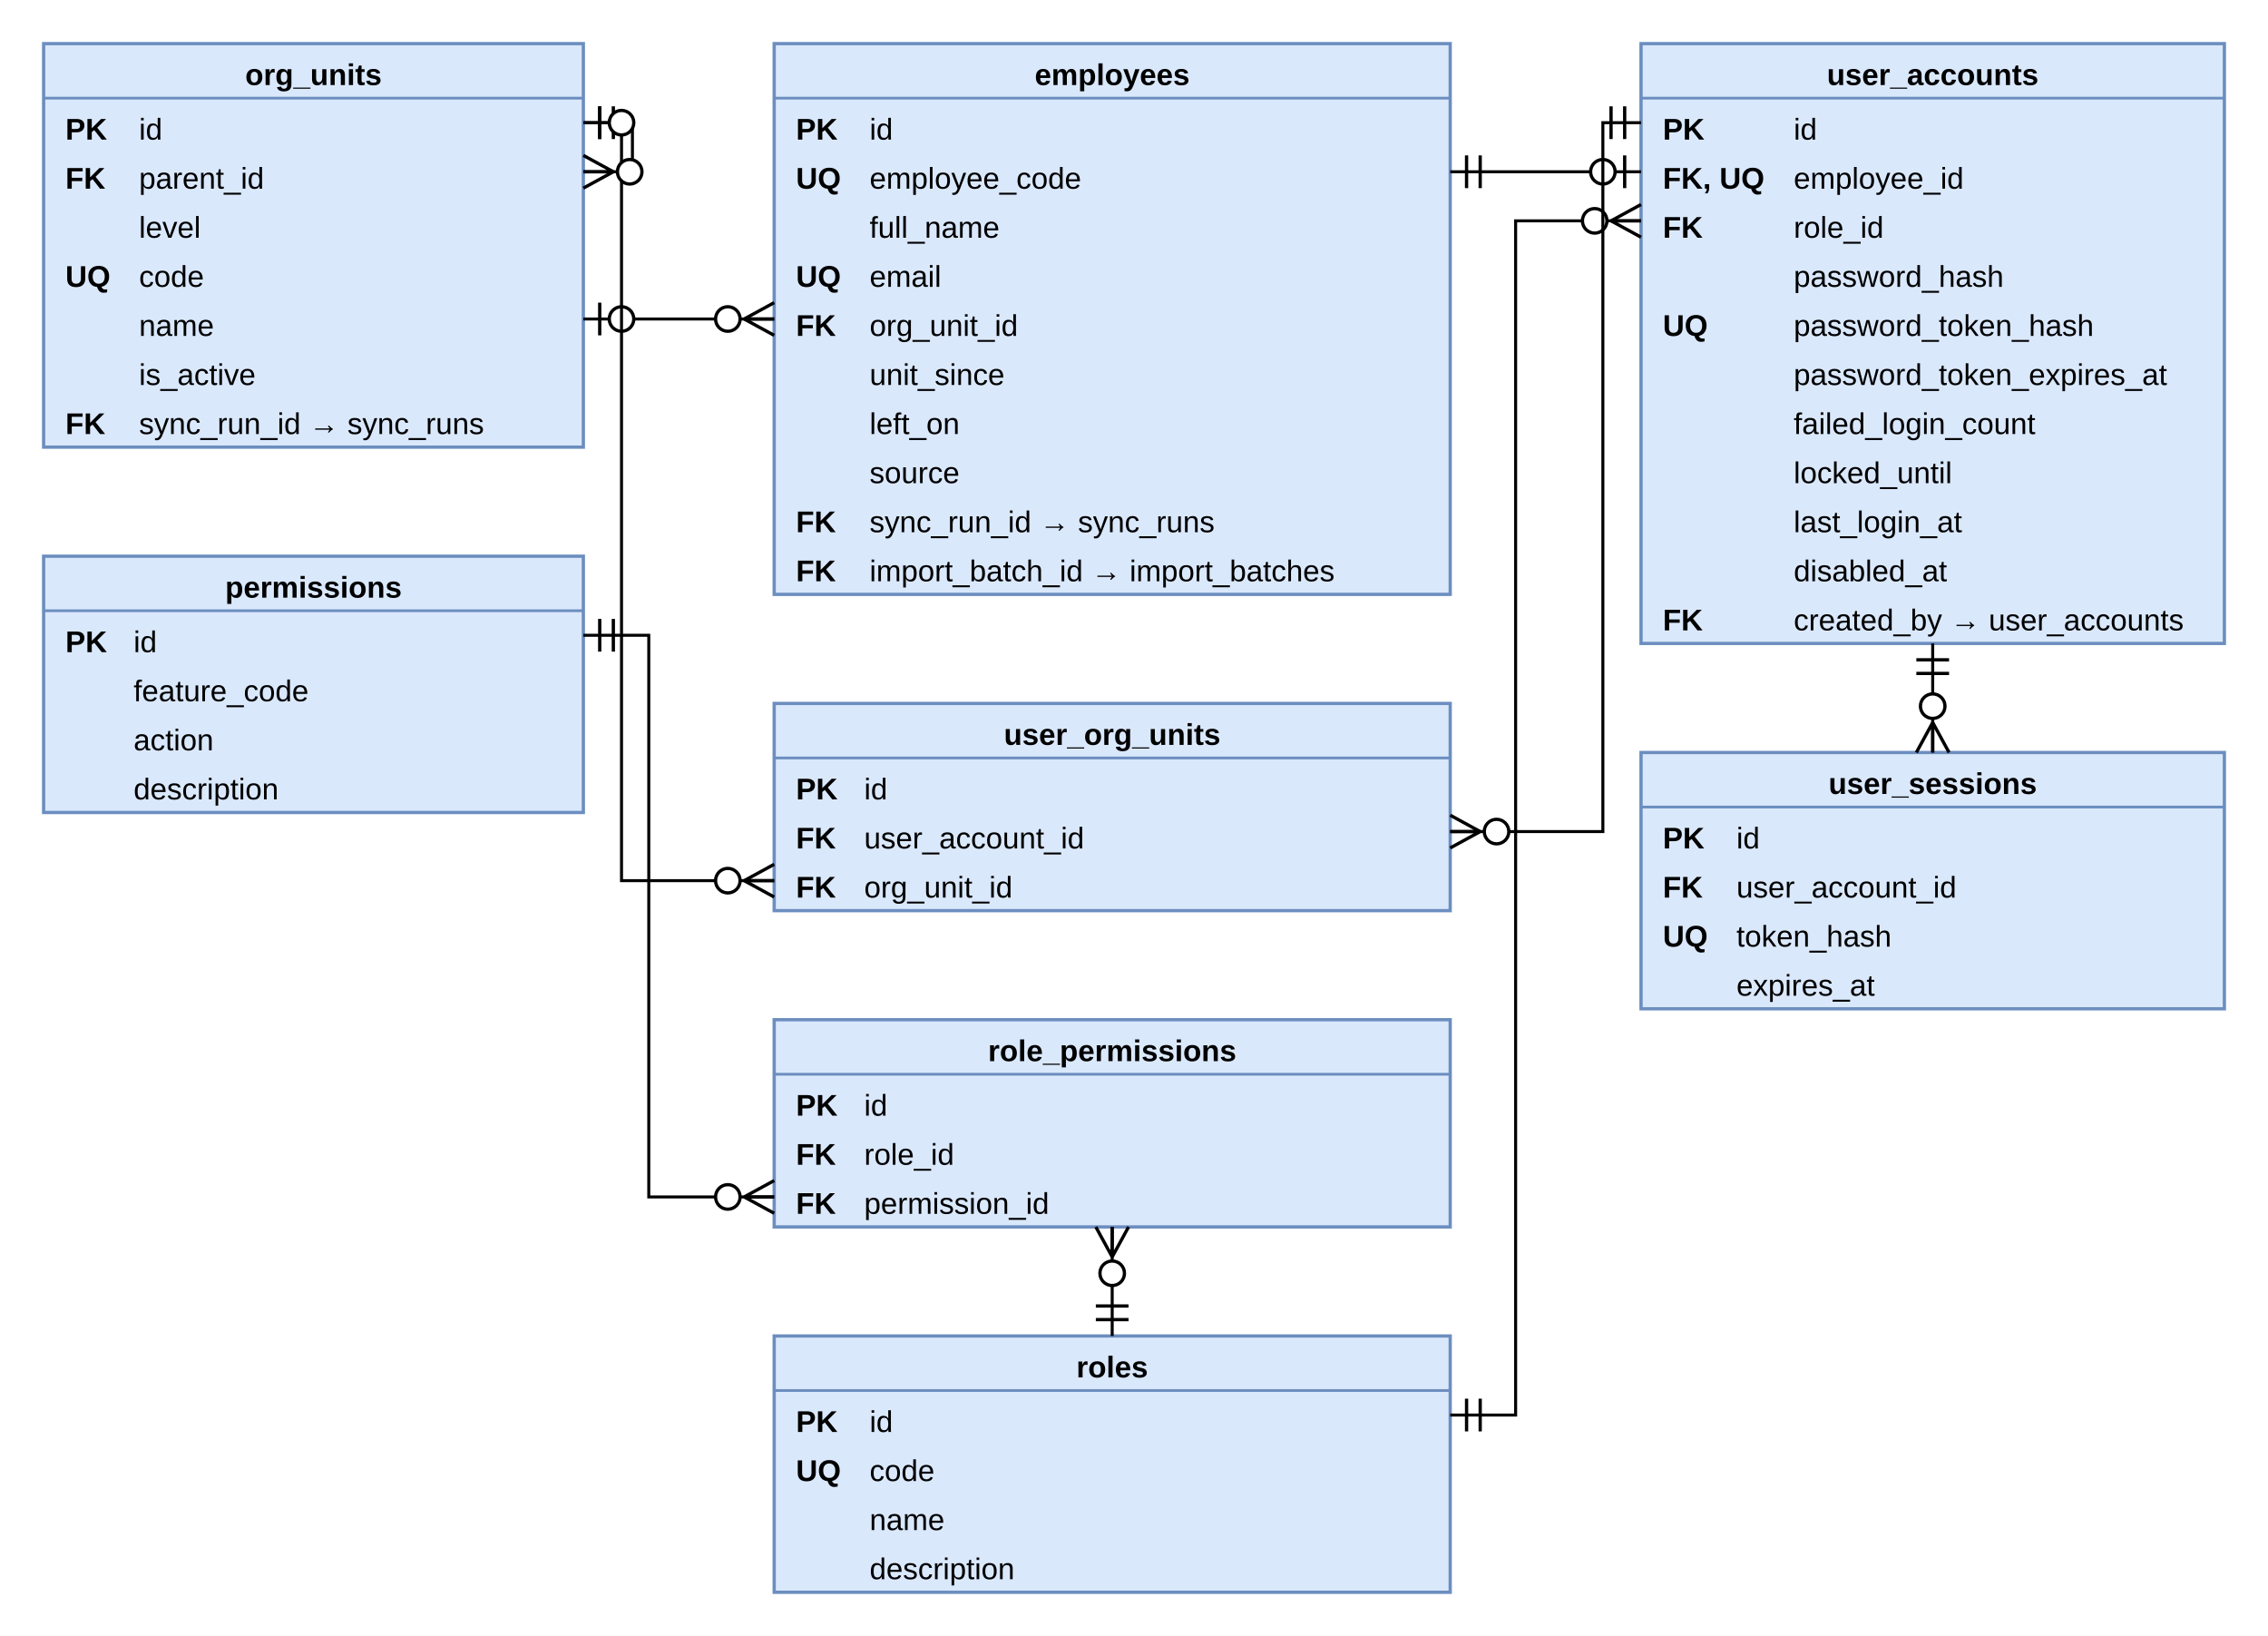
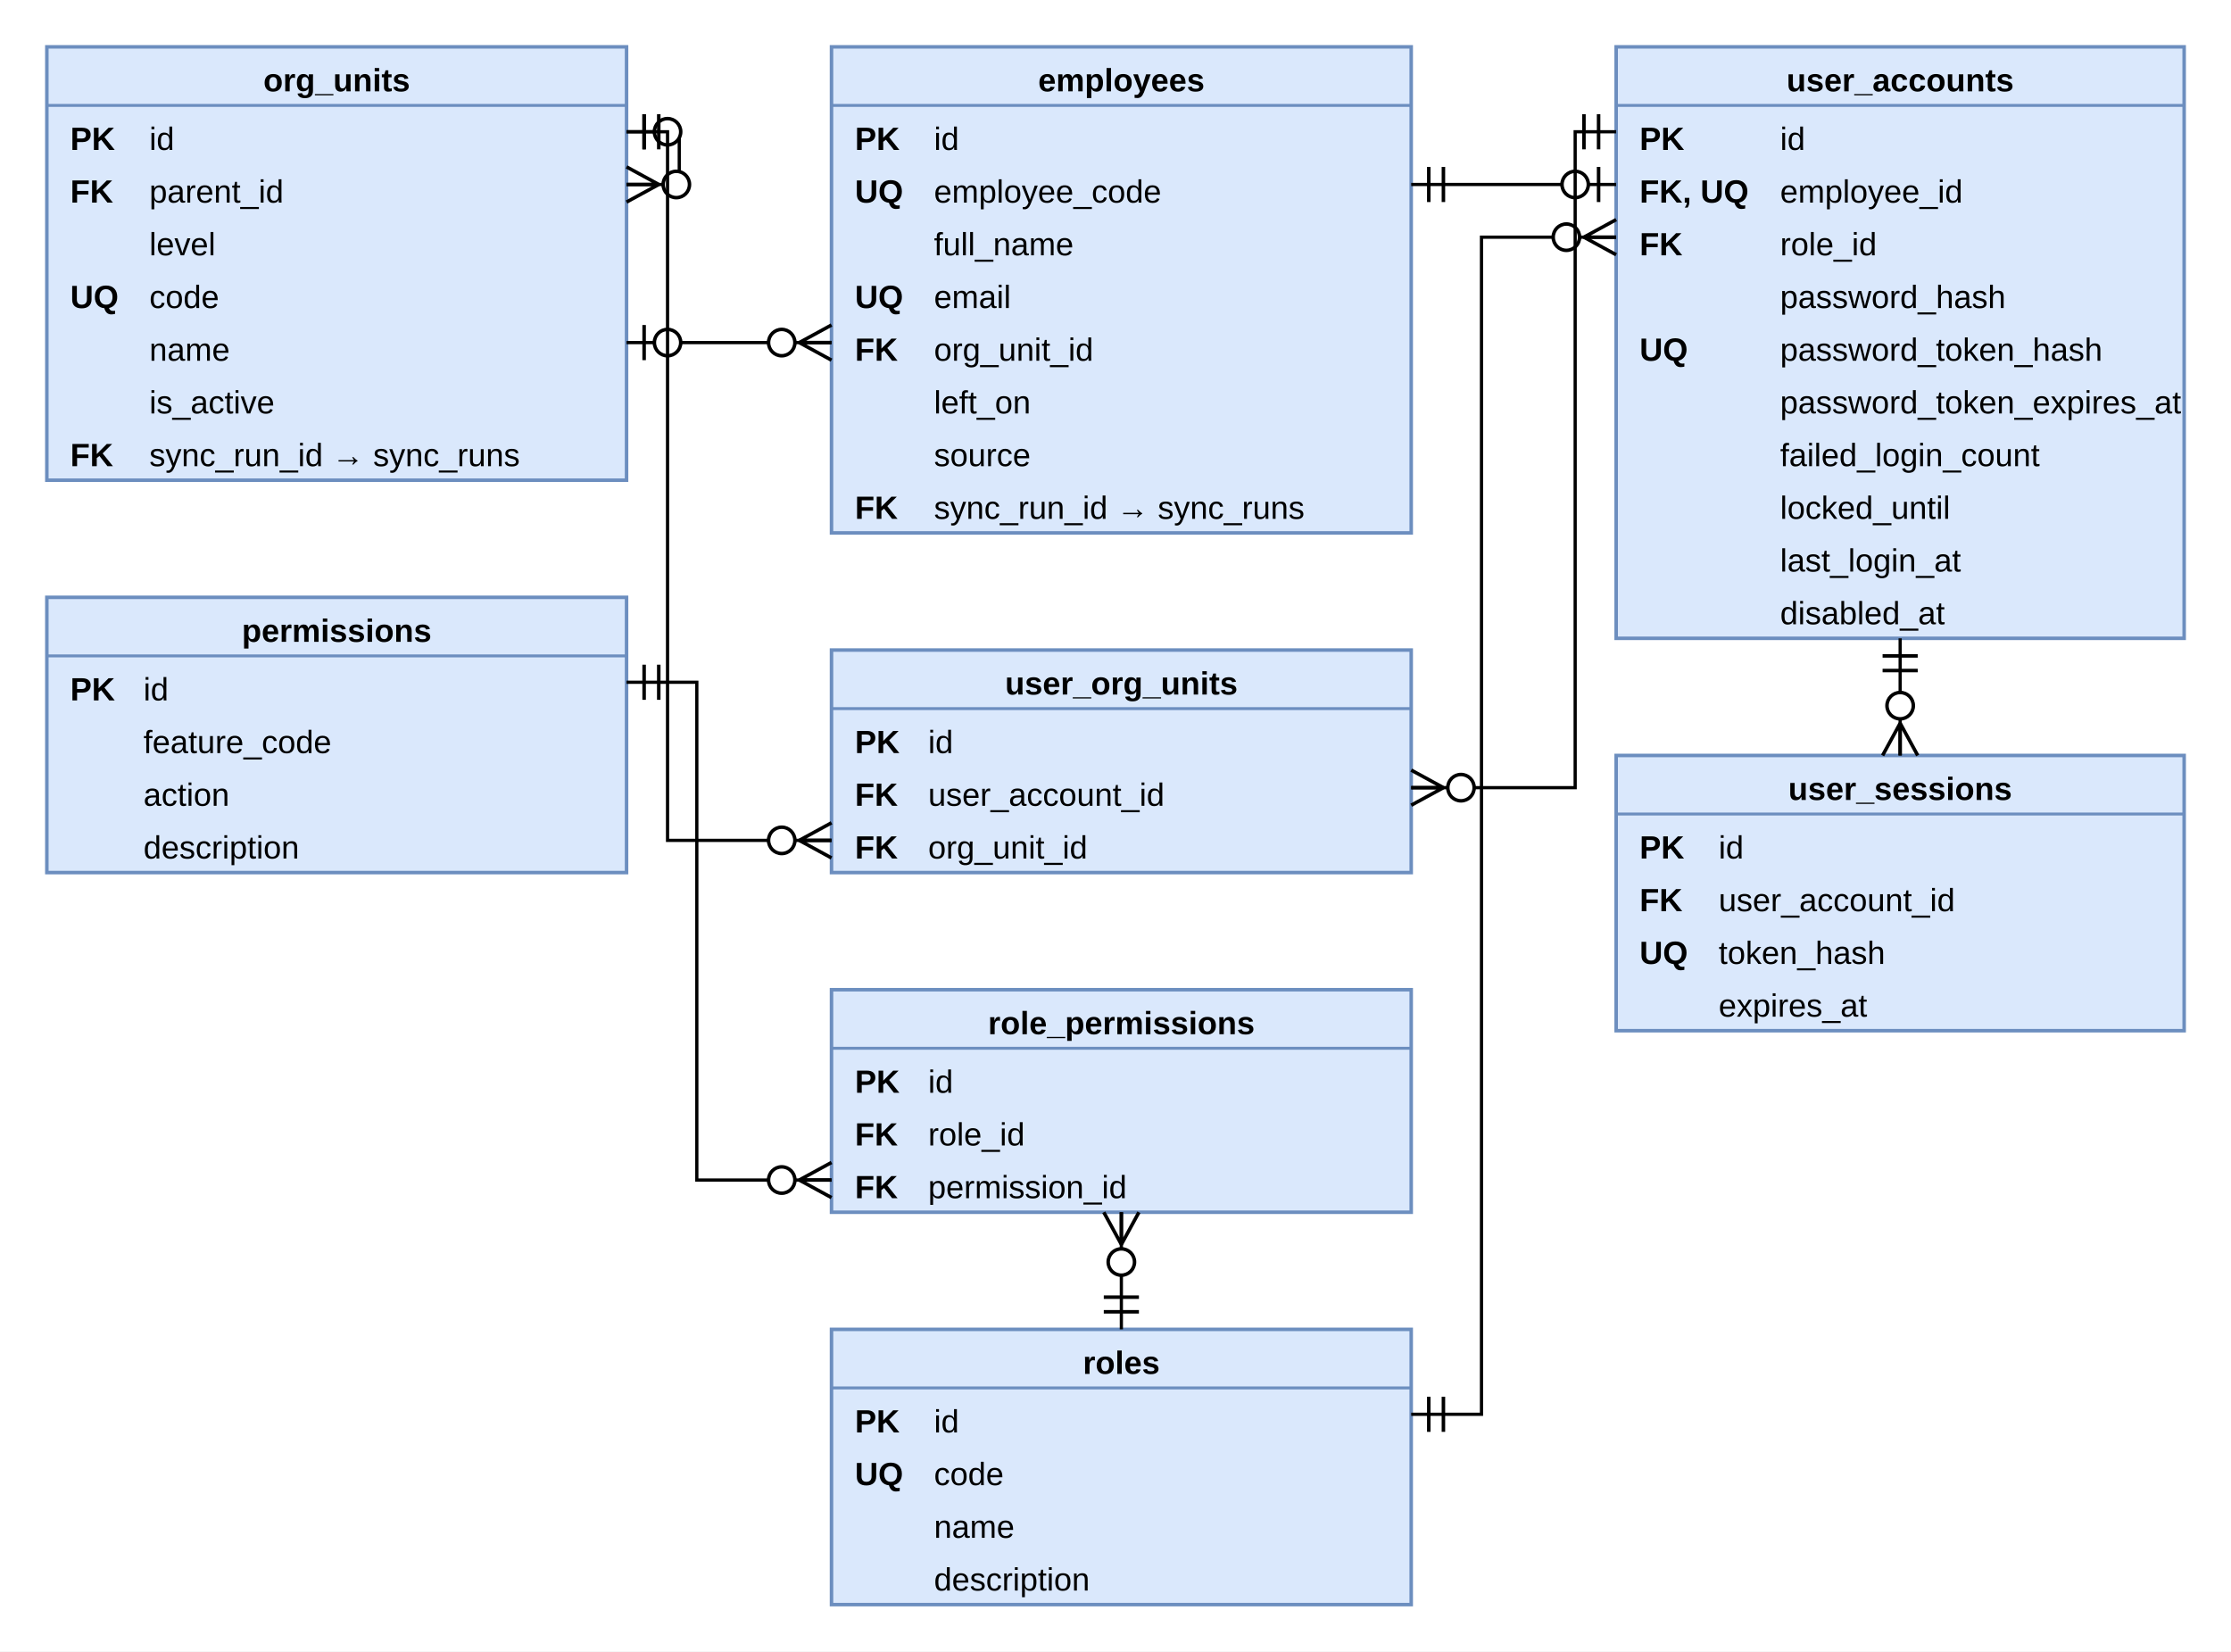
- <svg xmlns="http://www.w3.org/2000/svg" width="832" height="600" viewBox="0 0 832 600" font-family="Liberation Sans, Arial, Helvetica, sans-serif">
+ <svg xmlns="http://www.w3.org/2000/svg" width="762" height="564" viewBox="0 0 762 564" font-family="Liberation Sans, Arial, Helvetica, sans-serif">
  <rect width="100%" height="100%" fill="#ffffff" />
  <g transform="translate(-4.0,-4.0)">
    <rect x="20" y="20" width="198.0" height="148" fill="#DAE8FC" stroke="#6C8EBF" stroke-width="1.2" />
    <text x="119.0" y="35.2" font-size="11" fill="#000000" text-anchor="middle" font-weight="bold" xml:space="preserve">org_units</text>
    <line x1="20" y1="40" x2="218.0" y2="40" stroke="#6C8EBF" stroke-width="1" />
    <text x="28.0" y="55.2" font-size="11" fill="#000000" text-anchor="start" font-weight="bold" xml:space="preserve">PK</text>
    <text x="55.0" y="55.2" font-size="11" fill="#000000" text-anchor="start" xml:space="preserve">id</text>
    <text x="28.0" y="73.2" font-size="11" fill="#000000" text-anchor="start" font-weight="bold" xml:space="preserve">FK</text>
    <text x="55.0" y="73.2" font-size="11" fill="#000000" text-anchor="start" xml:space="preserve">parent_id</text>
    <text x="55.0" y="91.2" font-size="11" fill="#000000" text-anchor="start" xml:space="preserve">level</text>
    <text x="28.0" y="109.2" font-size="11" fill="#000000" text-anchor="start" font-weight="bold" xml:space="preserve">UQ</text>
    <text x="55.0" y="109.2" font-size="11" fill="#000000" text-anchor="start" xml:space="preserve">code</text>
    <text x="55.0" y="127.2" font-size="11" fill="#000000" text-anchor="start" xml:space="preserve">name</text>
    <text x="55.0" y="145.2" font-size="11" fill="#000000" text-anchor="start" xml:space="preserve">is_active</text>
    <text x="28.0" y="163.2" font-size="11" fill="#000000" text-anchor="start" font-weight="bold" xml:space="preserve">FK</text>
    <text x="55.0" y="163.2" font-size="11" fill="#000000" text-anchor="start" xml:space="preserve">sync_run_id → sync_runs</text>
    <rect x="20" y="208" width="198.0" height="94" fill="#DAE8FC" stroke="#6C8EBF" stroke-width="1.2" />
    <text x="119.0" y="223.2" font-size="11" fill="#000000" text-anchor="middle" font-weight="bold" xml:space="preserve">permissions</text>
    <line x1="20" y1="228" x2="218.0" y2="228" stroke="#6C8EBF" stroke-width="1" />
    <text x="28.0" y="243.2" font-size="11" fill="#000000" text-anchor="start" font-weight="bold" xml:space="preserve">PK</text>
    <text x="53.0" y="243.2" font-size="11" fill="#000000" text-anchor="start" xml:space="preserve">id</text>
    <text x="53.0" y="261.2" font-size="11" fill="#000000" text-anchor="start" xml:space="preserve">feature_code</text>
    <text x="53.0" y="279.2" font-size="11" fill="#000000" text-anchor="start" xml:space="preserve">action</text>
    <text x="53.0" y="297.2" font-size="11" fill="#000000" text-anchor="start" xml:space="preserve">description</text>
-     <rect x="288.0" y="20" width="248.0" height="202" fill="#DAE8FC" stroke="#6C8EBF" stroke-width="1.2" />
-     <text x="412.0" y="35.2" font-size="11" fill="#000000" text-anchor="middle" font-weight="bold" xml:space="preserve">employees</text>
-     <line x1="288.0" y1="40" x2="536.0" y2="40" stroke="#6C8EBF" stroke-width="1" />
+     <rect x="288.0" y="20" width="198.0" height="166" fill="#DAE8FC" stroke="#6C8EBF" stroke-width="1.2" />
+     <text x="387.0" y="35.2" font-size="11" fill="#000000" text-anchor="middle" font-weight="bold" xml:space="preserve">employees</text>
+     <line x1="288.0" y1="40" x2="486.0" y2="40" stroke="#6C8EBF" stroke-width="1" />
    <text x="296.0" y="55.2" font-size="11" fill="#000000" text-anchor="start" font-weight="bold" xml:space="preserve">PK</text>
    <text x="323.0" y="55.2" font-size="11" fill="#000000" text-anchor="start" xml:space="preserve">id</text>
    <text x="296.0" y="73.2" font-size="11" fill="#000000" text-anchor="start" font-weight="bold" xml:space="preserve">UQ</text>
    <text x="323.0" y="73.2" font-size="11" fill="#000000" text-anchor="start" xml:space="preserve">employee_code</text>
    <text x="323.0" y="91.2" font-size="11" fill="#000000" text-anchor="start" xml:space="preserve">full_name</text>
    <text x="296.0" y="109.2" font-size="11" fill="#000000" text-anchor="start" font-weight="bold" xml:space="preserve">UQ</text>
    <text x="323.0" y="109.2" font-size="11" fill="#000000" text-anchor="start" xml:space="preserve">email</text>
    <text x="296.0" y="127.2" font-size="11" fill="#000000" text-anchor="start" font-weight="bold" xml:space="preserve">FK</text>
    <text x="323.0" y="127.2" font-size="11" fill="#000000" text-anchor="start" xml:space="preserve">org_unit_id</text>
-     <text x="323.0" y="145.2" font-size="11" fill="#000000" text-anchor="start" xml:space="preserve">unit_since</text>
-     <text x="323.0" y="163.2" font-size="11" fill="#000000" text-anchor="start" xml:space="preserve">left_on</text>
-     <text x="323.0" y="181.2" font-size="11" fill="#000000" text-anchor="start" xml:space="preserve">source</text>
-     <text x="296.0" y="199.2" font-size="11" fill="#000000" text-anchor="start" font-weight="bold" xml:space="preserve">FK</text>
-     <text x="323.0" y="199.2" font-size="11" fill="#000000" text-anchor="start" xml:space="preserve">sync_run_id → sync_runs</text>
-     <text x="296.0" y="217.2" font-size="11" fill="#000000" text-anchor="start" font-weight="bold" xml:space="preserve">FK</text>
-     <text x="323.0" y="217.2" font-size="11" fill="#000000" text-anchor="start" xml:space="preserve">import_batch_id → import_batches</text>
-     <rect x="288.0" y="262" width="248.0" height="76" fill="#DAE8FC" stroke="#6C8EBF" stroke-width="1.2" />
-     <text x="412.0" y="277.2" font-size="11" fill="#000000" text-anchor="middle" font-weight="bold" xml:space="preserve">user_org_units</text>
-     <line x1="288.0" y1="282" x2="536.0" y2="282" stroke="#6C8EBF" stroke-width="1" />
-     <text x="296.0" y="297.2" font-size="11" fill="#000000" text-anchor="start" font-weight="bold" xml:space="preserve">PK</text>
-     <text x="321.0" y="297.2" font-size="11" fill="#000000" text-anchor="start" xml:space="preserve">id</text>
-     <text x="296.0" y="315.2" font-size="11" fill="#000000" text-anchor="start" font-weight="bold" xml:space="preserve">FK</text>
-     <text x="321.0" y="315.2" font-size="11" fill="#000000" text-anchor="start" xml:space="preserve">user_account_id</text>
-     <text x="296.0" y="333.2" font-size="11" fill="#000000" text-anchor="start" font-weight="bold" xml:space="preserve">FK</text>
-     <text x="321.0" y="333.2" font-size="11" fill="#000000" text-anchor="start" xml:space="preserve">org_unit_id</text>
-     <rect x="288.0" y="378" width="248.0" height="76" fill="#DAE8FC" stroke="#6C8EBF" stroke-width="1.2" />
-     <text x="412.0" y="393.2" font-size="11" fill="#000000" text-anchor="middle" font-weight="bold" xml:space="preserve">role_permissions</text>
-     <line x1="288.0" y1="398" x2="536.0" y2="398" stroke="#6C8EBF" stroke-width="1" />
-     <text x="296.0" y="413.2" font-size="11" fill="#000000" text-anchor="start" font-weight="bold" xml:space="preserve">PK</text>
-     <text x="321.0" y="413.2" font-size="11" fill="#000000" text-anchor="start" xml:space="preserve">id</text>
-     <text x="296.0" y="431.2" font-size="11" fill="#000000" text-anchor="start" font-weight="bold" xml:space="preserve">FK</text>
-     <text x="321.0" y="431.2" font-size="11" fill="#000000" text-anchor="start" xml:space="preserve">role_id</text>
-     <text x="296.0" y="449.2" font-size="11" fill="#000000" text-anchor="start" font-weight="bold" xml:space="preserve">FK</text>
-     <text x="321.0" y="449.2" font-size="11" fill="#000000" text-anchor="start" xml:space="preserve">permission_id</text>
-     <rect x="288.0" y="494" width="248.0" height="94" fill="#DAE8FC" stroke="#6C8EBF" stroke-width="1.2" />
-     <text x="412.0" y="509.2" font-size="11" fill="#000000" text-anchor="middle" font-weight="bold" xml:space="preserve">roles</text>
-     <line x1="288.0" y1="514" x2="536.0" y2="514" stroke="#6C8EBF" stroke-width="1" />
-     <text x="296.0" y="529.2" font-size="11" fill="#000000" text-anchor="start" font-weight="bold" xml:space="preserve">PK</text>
-     <text x="323.0" y="529.2" font-size="11" fill="#000000" text-anchor="start" xml:space="preserve">id</text>
-     <text x="296.0" y="547.2" font-size="11" fill="#000000" text-anchor="start" font-weight="bold" xml:space="preserve">UQ</text>
-     <text x="323.0" y="547.2" font-size="11" fill="#000000" text-anchor="start" xml:space="preserve">code</text>
-     <text x="323.0" y="565.2" font-size="11" fill="#000000" text-anchor="start" xml:space="preserve">name</text>
-     <text x="323.0" y="583.2" font-size="11" fill="#000000" text-anchor="start" xml:space="preserve">description</text>
-     <rect x="606.0" y="20" width="214.0" height="220" fill="#DAE8FC" stroke="#6C8EBF" stroke-width="1.2" />
-     <text x="713.0" y="35.2" font-size="11" fill="#000000" text-anchor="middle" font-weight="bold" xml:space="preserve">user_accounts</text>
-     <line x1="606.0" y1="40" x2="820.0" y2="40" stroke="#6C8EBF" stroke-width="1" />
-     <text x="614.0" y="55.2" font-size="11" fill="#000000" text-anchor="start" font-weight="bold" xml:space="preserve">PK</text>
-     <text x="662.0" y="55.2" font-size="11" fill="#000000" text-anchor="start" xml:space="preserve">id</text>
-     <text x="614.0" y="73.2" font-size="11" fill="#000000" text-anchor="start" font-weight="bold" xml:space="preserve">FK, UQ</text>
-     <text x="662.0" y="73.2" font-size="11" fill="#000000" text-anchor="start" xml:space="preserve">employee_id</text>
-     <text x="614.0" y="91.2" font-size="11" fill="#000000" text-anchor="start" font-weight="bold" xml:space="preserve">FK</text>
-     <text x="662.0" y="91.2" font-size="11" fill="#000000" text-anchor="start" xml:space="preserve">role_id</text>
-     <text x="662.0" y="109.2" font-size="11" fill="#000000" text-anchor="start" xml:space="preserve">password_hash</text>
-     <text x="614.0" y="127.2" font-size="11" fill="#000000" text-anchor="start" font-weight="bold" xml:space="preserve">UQ</text>
-     <text x="662.0" y="127.2" font-size="11" fill="#000000" text-anchor="start" xml:space="preserve">password_token_hash</text>
-     <text x="662.0" y="145.2" font-size="11" fill="#000000" text-anchor="start" xml:space="preserve">password_token_expires_at</text>
-     <text x="662.0" y="163.2" font-size="11" fill="#000000" text-anchor="start" xml:space="preserve">failed_login_count</text>
-     <text x="662.0" y="181.2" font-size="11" fill="#000000" text-anchor="start" xml:space="preserve">locked_until</text>
-     <text x="662.0" y="199.2" font-size="11" fill="#000000" text-anchor="start" xml:space="preserve">last_login_at</text>
-     <text x="662.0" y="217.2" font-size="11" fill="#000000" text-anchor="start" xml:space="preserve">disabled_at</text>
-     <text x="614.0" y="235.2" font-size="11" fill="#000000" text-anchor="start" font-weight="bold" xml:space="preserve">FK</text>
-     <text x="662.0" y="235.2" font-size="11" fill="#000000" text-anchor="start" xml:space="preserve">created_by → user_accounts</text>
-     <rect x="606.0" y="280" width="214.0" height="94" fill="#DAE8FC" stroke="#6C8EBF" stroke-width="1.2" />
-     <text x="713.0" y="295.2" font-size="11" fill="#000000" text-anchor="middle" font-weight="bold" xml:space="preserve">user_sessions</text>
-     <line x1="606.0" y1="300" x2="820.0" y2="300" stroke="#6C8EBF" stroke-width="1" />
-     <text x="614.0" y="315.2" font-size="11" fill="#000000" text-anchor="start" font-weight="bold" xml:space="preserve">PK</text>
-     <text x="641.0" y="315.2" font-size="11" fill="#000000" text-anchor="start" xml:space="preserve">id</text>
-     <text x="614.0" y="333.2" font-size="11" fill="#000000" text-anchor="start" font-weight="bold" xml:space="preserve">FK</text>
-     <text x="641.0" y="333.2" font-size="11" fill="#000000" text-anchor="start" xml:space="preserve">user_account_id</text>
-     <text x="614.0" y="351.2" font-size="11" fill="#000000" text-anchor="start" font-weight="bold" xml:space="preserve">UQ</text>
-     <text x="641.0" y="351.2" font-size="11" fill="#000000" text-anchor="start" xml:space="preserve">token_hash</text>
-     <text x="641.0" y="369.2" font-size="11" fill="#000000" text-anchor="start" xml:space="preserve">expires_at</text>
+     <text x="323.0" y="145.2" font-size="11" fill="#000000" text-anchor="start" xml:space="preserve">left_on</text>
+     <text x="323.0" y="163.2" font-size="11" fill="#000000" text-anchor="start" xml:space="preserve">source</text>
+     <text x="296.0" y="181.2" font-size="11" fill="#000000" text-anchor="start" font-weight="bold" xml:space="preserve">FK</text>
+     <text x="323.0" y="181.2" font-size="11" fill="#000000" text-anchor="start" xml:space="preserve">sync_run_id → sync_runs</text>
+     <rect x="288.0" y="226" width="198.0" height="76" fill="#DAE8FC" stroke="#6C8EBF" stroke-width="1.2" />
+     <text x="387.0" y="241.2" font-size="11" fill="#000000" text-anchor="middle" font-weight="bold" xml:space="preserve">user_org_units</text>
+     <line x1="288.0" y1="246" x2="486.0" y2="246" stroke="#6C8EBF" stroke-width="1" />
+     <text x="296.0" y="261.2" font-size="11" fill="#000000" text-anchor="start" font-weight="bold" xml:space="preserve">PK</text>
+     <text x="321.0" y="261.2" font-size="11" fill="#000000" text-anchor="start" xml:space="preserve">id</text>
+     <text x="296.0" y="279.2" font-size="11" fill="#000000" text-anchor="start" font-weight="bold" xml:space="preserve">FK</text>
+     <text x="321.0" y="279.2" font-size="11" fill="#000000" text-anchor="start" xml:space="preserve">user_account_id</text>
+     <text x="296.0" y="297.2" font-size="11" fill="#000000" text-anchor="start" font-weight="bold" xml:space="preserve">FK</text>
+     <text x="321.0" y="297.2" font-size="11" fill="#000000" text-anchor="start" xml:space="preserve">org_unit_id</text>
+     <rect x="288.0" y="342" width="198.0" height="76" fill="#DAE8FC" stroke="#6C8EBF" stroke-width="1.2" />
+     <text x="387.0" y="357.2" font-size="11" fill="#000000" text-anchor="middle" font-weight="bold" xml:space="preserve">role_permissions</text>
+     <line x1="288.0" y1="362" x2="486.0" y2="362" stroke="#6C8EBF" stroke-width="1" />
+     <text x="296.0" y="377.2" font-size="11" fill="#000000" text-anchor="start" font-weight="bold" xml:space="preserve">PK</text>
+     <text x="321.0" y="377.2" font-size="11" fill="#000000" text-anchor="start" xml:space="preserve">id</text>
+     <text x="296.0" y="395.2" font-size="11" fill="#000000" text-anchor="start" font-weight="bold" xml:space="preserve">FK</text>
+     <text x="321.0" y="395.2" font-size="11" fill="#000000" text-anchor="start" xml:space="preserve">role_id</text>
+     <text x="296.0" y="413.2" font-size="11" fill="#000000" text-anchor="start" font-weight="bold" xml:space="preserve">FK</text>
+     <text x="321.0" y="413.2" font-size="11" fill="#000000" text-anchor="start" xml:space="preserve">permission_id</text>
+     <rect x="288.0" y="458" width="198.0" height="94" fill="#DAE8FC" stroke="#6C8EBF" stroke-width="1.2" />
+     <text x="387.0" y="473.2" font-size="11" fill="#000000" text-anchor="middle" font-weight="bold" xml:space="preserve">roles</text>
+     <line x1="288.0" y1="478" x2="486.0" y2="478" stroke="#6C8EBF" stroke-width="1" />
+     <text x="296.0" y="493.2" font-size="11" fill="#000000" text-anchor="start" font-weight="bold" xml:space="preserve">PK</text>
+     <text x="323.0" y="493.2" font-size="11" fill="#000000" text-anchor="start" xml:space="preserve">id</text>
+     <text x="296.0" y="511.2" font-size="11" fill="#000000" text-anchor="start" font-weight="bold" xml:space="preserve">UQ</text>
+     <text x="323.0" y="511.2" font-size="11" fill="#000000" text-anchor="start" xml:space="preserve">code</text>
+     <text x="323.0" y="529.2" font-size="11" fill="#000000" text-anchor="start" xml:space="preserve">name</text>
+     <text x="323.0" y="547.2" font-size="11" fill="#000000" text-anchor="start" xml:space="preserve">description</text>
+     <rect x="556.0" y="20" width="194.0" height="202" fill="#DAE8FC" stroke="#6C8EBF" stroke-width="1.2" />
+     <text x="653.0" y="35.2" font-size="11" fill="#000000" text-anchor="middle" font-weight="bold" xml:space="preserve">user_accounts</text>
+     <line x1="556.0" y1="40" x2="750.0" y2="40" stroke="#6C8EBF" stroke-width="1" />
+     <text x="564.0" y="55.2" font-size="11" fill="#000000" text-anchor="start" font-weight="bold" xml:space="preserve">PK</text>
+     <text x="612.0" y="55.2" font-size="11" fill="#000000" text-anchor="start" xml:space="preserve">id</text>
+     <text x="564.0" y="73.2" font-size="11" fill="#000000" text-anchor="start" font-weight="bold" xml:space="preserve">FK, UQ</text>
+     <text x="612.0" y="73.2" font-size="11" fill="#000000" text-anchor="start" xml:space="preserve">employee_id</text>
+     <text x="564.0" y="91.2" font-size="11" fill="#000000" text-anchor="start" font-weight="bold" xml:space="preserve">FK</text>
+     <text x="612.0" y="91.2" font-size="11" fill="#000000" text-anchor="start" xml:space="preserve">role_id</text>
+     <text x="612.0" y="109.2" font-size="11" fill="#000000" text-anchor="start" xml:space="preserve">password_hash</text>
+     <text x="564.0" y="127.2" font-size="11" fill="#000000" text-anchor="start" font-weight="bold" xml:space="preserve">UQ</text>
+     <text x="612.0" y="127.2" font-size="11" fill="#000000" text-anchor="start" xml:space="preserve">password_token_hash</text>
+     <text x="612.0" y="145.2" font-size="11" fill="#000000" text-anchor="start" xml:space="preserve">password_token_expires_at</text>
+     <text x="612.0" y="163.2" font-size="11" fill="#000000" text-anchor="start" xml:space="preserve">failed_login_count</text>
+     <text x="612.0" y="181.2" font-size="11" fill="#000000" text-anchor="start" xml:space="preserve">locked_until</text>
+     <text x="612.0" y="199.2" font-size="11" fill="#000000" text-anchor="start" xml:space="preserve">last_login_at</text>
+     <text x="612.0" y="217.2" font-size="11" fill="#000000" text-anchor="start" xml:space="preserve">disabled_at</text>
+     <rect x="556.0" y="262" width="194.0" height="94" fill="#DAE8FC" stroke="#6C8EBF" stroke-width="1.2" />
+     <text x="653.0" y="277.2" font-size="11" fill="#000000" text-anchor="middle" font-weight="bold" xml:space="preserve">user_sessions</text>
+     <line x1="556.0" y1="282" x2="750.0" y2="282" stroke="#6C8EBF" stroke-width="1" />
+     <text x="564.0" y="297.2" font-size="11" fill="#000000" text-anchor="start" font-weight="bold" xml:space="preserve">PK</text>
+     <text x="591.0" y="297.2" font-size="11" fill="#000000" text-anchor="start" xml:space="preserve">id</text>
+     <text x="564.0" y="315.2" font-size="11" fill="#000000" text-anchor="start" font-weight="bold" xml:space="preserve">FK</text>
+     <text x="591.0" y="315.2" font-size="11" fill="#000000" text-anchor="start" xml:space="preserve">user_account_id</text>
+     <text x="564.0" y="333.2" font-size="11" fill="#000000" text-anchor="start" font-weight="bold" xml:space="preserve">UQ</text>
+     <text x="591.0" y="333.2" font-size="11" fill="#000000" text-anchor="start" xml:space="preserve">token_hash</text>
+     <text x="591.0" y="351.2" font-size="11" fill="#000000" text-anchor="start" xml:space="preserve">expires_at</text>
    <path d="M218.0,121.0 L288.0,121.0" fill="none" stroke="#000000" stroke-width="1.1" />
    <path d="M277.0,121.0 L288.0,127.0 M277.0,121.0 L288.0,115.0 M277.0,121.0 L288.0,121.0" fill="none" stroke="#000000" stroke-width="1.2" />
    <circle cx="271.0" cy="121.0" r="4.5" fill="#fff" stroke="#000000" stroke-width="1.2" />
    <path d="M224.0,115.0 L224.0,127.0" stroke="#000000" stroke-width="1.2" />
    <circle cx="232.0" cy="121.0" r="4.5" fill="#fff" stroke="#000000" stroke-width="1.2" />
-     <path d="M218.0,49.0 L232.0,49.0 L232.0,327.0 L288.0,327.0" fill="none" stroke="#000000" stroke-width="1.1" />
-     <path d="M277.0,327.0 L288.0,333.0 M277.0,327.0 L288.0,321.0 M277.0,327.0 L288.0,327.0" fill="none" stroke="#000000" stroke-width="1.2" />
-     <circle cx="271.0" cy="327.0" r="4.5" fill="#fff" stroke="#000000" stroke-width="1.2" />
-     <path d="M224.0,43.0 L224.0,55.0" stroke="#000000" stroke-width="1.2" />
-     <path d="M229.0,43.0 L229.0,55.0" stroke="#000000" stroke-width="1.2" />
    <path d="M218.0,49.0 L236.0,49.0 L236.0,67.0 L218.0,67.0" fill="none" stroke="#000000" stroke-width="1.1" />
    <path d="M229.0,67.0 L218.0,61.0 M229.0,67.0 L218.0,73.0 M229.0,67.0 L218.0,67.0" fill="none" stroke="#000000" stroke-width="1.2" />
    <circle cx="235.0" cy="67.0" r="4.5" fill="#fff" stroke="#000000" stroke-width="1.2" />
    <path d="M224.0,43.0 L224.0,55.0" stroke="#000000" stroke-width="1.2" />
    <circle cx="232.0" cy="49.0" r="4.5" fill="#fff" stroke="#000000" stroke-width="1.2" />
-     <path d="M218.0,237.0 L242.0,237.0 L242.0,443.0 L288.0,443.0" fill="none" stroke="#000000" stroke-width="1.1" />
-     <path d="M277.0,443.0 L288.0,449.0 M277.0,443.0 L288.0,437.0 M277.0,443.0 L288.0,443.0" fill="none" stroke="#000000" stroke-width="1.2" />
-     <circle cx="271.0" cy="443.0" r="4.5" fill="#fff" stroke="#000000" stroke-width="1.2" />
+     <path d="M218.0,49.0 L232.0,49.0 L232.0,291.0 L288.0,291.0" fill="none" stroke="#000000" stroke-width="1.1" />
+     <path d="M277.0,291.0 L288.0,297.0 M277.0,291.0 L288.0,285.0 M277.0,291.0 L288.0,291.0" fill="none" stroke="#000000" stroke-width="1.2" />
+     <circle cx="271.0" cy="291.0" r="4.5" fill="#fff" stroke="#000000" stroke-width="1.2" />
+     <path d="M224.0,43.0 L224.0,55.0" stroke="#000000" stroke-width="1.2" />
+     <path d="M229.0,43.0 L229.0,55.0" stroke="#000000" stroke-width="1.2" />
+     <path d="M218.0,237.0 L242.0,237.0 L242.0,407.0 L288.0,407.0" fill="none" stroke="#000000" stroke-width="1.1" />
+     <path d="M277.0,407.0 L288.0,413.0 M277.0,407.0 L288.0,401.0 M277.0,407.0 L288.0,407.0" fill="none" stroke="#000000" stroke-width="1.2" />
+     <circle cx="271.0" cy="407.0" r="4.5" fill="#fff" stroke="#000000" stroke-width="1.2" />
    <path d="M224.0,231.0 L224.0,243.0" stroke="#000000" stroke-width="1.2" />
    <path d="M229.0,231.0 L229.0,243.0" stroke="#000000" stroke-width="1.2" />
-     <path d="M536.0,67.0 L606.0,67.0" fill="none" stroke="#000000" stroke-width="1.1" />
-     <path d="M600.0,73.0 L600.0,61.0" stroke="#000000" stroke-width="1.2" />
-     <circle cx="592.0" cy="67.0" r="4.5" fill="#fff" stroke="#000000" stroke-width="1.2" />
-     <path d="M542.0,61.0 L542.0,73.0" stroke="#000000" stroke-width="1.2" />
-     <path d="M547.0,61.0 L547.0,73.0" stroke="#000000" stroke-width="1.2" />
-     <path d="M536.0,523.0 L560.0,523.0 L560.0,85.0 L606.0,85.0" fill="none" stroke="#000000" stroke-width="1.1" />
-     <path d="M595.0,85.0 L606.0,91.0 M595.0,85.0 L606.0,79.0 M595.0,85.0 L606.0,85.0" fill="none" stroke="#000000" stroke-width="1.2" />
-     <circle cx="589.0" cy="85.0" r="4.5" fill="#fff" stroke="#000000" stroke-width="1.2" />
-     <path d="M542.0,517.0 L542.0,529.0" stroke="#000000" stroke-width="1.2" />
-     <path d="M547.0,517.0 L547.0,529.0" stroke="#000000" stroke-width="1.2" />
-     <path d="M412.0,494.0 L412.0,454.0" fill="none" stroke="#000000" stroke-width="1.1" />
-     <path d="M412.0,465.0 L418.0,454.0 M412.0,465.0 L406.0,454.0 M412.0,465.0 L412.0,454.0" fill="none" stroke="#000000" stroke-width="1.2" />
-     <circle cx="412.0" cy="471.0" r="4.5" fill="#fff" stroke="#000000" stroke-width="1.2" />
-     <path d="M406.0,488.0 L418.0,488.0" stroke="#000000" stroke-width="1.2" />
-     <path d="M406.0,483.0 L418.0,483.0" stroke="#000000" stroke-width="1.2" />
-     <path d="M713.0,240.0 L713.0,280.0" fill="none" stroke="#000000" stroke-width="1.1" />
-     <path d="M713.0,269.0 L707.0,280.0 M713.0,269.0 L719.0,280.0 M713.0,269.0 L713.0,280.0" fill="none" stroke="#000000" stroke-width="1.2" />
-     <circle cx="713.0" cy="263.0" r="4.5" fill="#fff" stroke="#000000" stroke-width="1.2" />
-     <path d="M719.0,246.0 L707.0,246.0" stroke="#000000" stroke-width="1.2" />
-     <path d="M719.0,251.0 L707.0,251.0" stroke="#000000" stroke-width="1.2" />
-     <path d="M606.0,49.0 L592.0,49.0 L592.0,309.0 L536.0,309.0" fill="none" stroke="#000000" stroke-width="1.1" />
-     <path d="M547.0,309.0 L536.0,303.0 M547.0,309.0 L536.0,315.0 M547.0,309.0 L536.0,309.0" fill="none" stroke="#000000" stroke-width="1.2" />
-     <circle cx="553.0" cy="309.0" r="4.5" fill="#fff" stroke="#000000" stroke-width="1.2" />
-     <path d="M600.0,55.0 L600.0,43.0" stroke="#000000" stroke-width="1.2" />
-     <path d="M595.0,55.0 L595.0,43.0" stroke="#000000" stroke-width="1.2" />
+     <path d="M486.0,67.0 L556.0,67.0" fill="none" stroke="#000000" stroke-width="1.1" />
+     <path d="M550.0,73.0 L550.0,61.0" stroke="#000000" stroke-width="1.2" />
+     <circle cx="542.0" cy="67.0" r="4.5" fill="#fff" stroke="#000000" stroke-width="1.2" />
+     <path d="M492.0,61.0 L492.0,73.0" stroke="#000000" stroke-width="1.2" />
+     <path d="M497.0,61.0 L497.0,73.0" stroke="#000000" stroke-width="1.2" />
+     <path d="M387.0,458.0 L387.0,418.0" fill="none" stroke="#000000" stroke-width="1.1" />
+     <path d="M387.0,429.0 L393.0,418.0 M387.0,429.0 L381.0,418.0 M387.0,429.0 L387.0,418.0" fill="none" stroke="#000000" stroke-width="1.2" />
+     <circle cx="387.0" cy="435.0" r="4.5" fill="#fff" stroke="#000000" stroke-width="1.2" />
+     <path d="M381.0,452.0 L393.0,452.0" stroke="#000000" stroke-width="1.2" />
+     <path d="M381.0,447.0 L393.0,447.0" stroke="#000000" stroke-width="1.2" />
+     <path d="M486.0,487.0 L510.0,487.0 L510.0,85.0 L556.0,85.0" fill="none" stroke="#000000" stroke-width="1.1" />
+     <path d="M545.0,85.0 L556.0,91.0 M545.0,85.0 L556.0,79.0 M545.0,85.0 L556.0,85.0" fill="none" stroke="#000000" stroke-width="1.2" />
+     <circle cx="539.0" cy="85.0" r="4.5" fill="#fff" stroke="#000000" stroke-width="1.2" />
+     <path d="M492.0,481.0 L492.0,493.0" stroke="#000000" stroke-width="1.2" />
+     <path d="M497.0,481.0 L497.0,493.0" stroke="#000000" stroke-width="1.2" />
+     <path d="M653.0,222.0 L653.0,262.0" fill="none" stroke="#000000" stroke-width="1.1" />
+     <path d="M653.0,251.0 L647.0,262.0 M653.0,251.0 L659.0,262.0 M653.0,251.0 L653.0,262.0" fill="none" stroke="#000000" stroke-width="1.2" />
+     <circle cx="653.0" cy="245.0" r="4.5" fill="#fff" stroke="#000000" stroke-width="1.2" />
+     <path d="M659.0,228.0 L647.0,228.0" stroke="#000000" stroke-width="1.2" />
+     <path d="M659.0,233.0 L647.0,233.0" stroke="#000000" stroke-width="1.2" />
+     <path d="M556.0,49.0 L542.0,49.0 L542.0,273.0 L486.0,273.0" fill="none" stroke="#000000" stroke-width="1.1" />
+     <path d="M497.0,273.0 L486.0,267.0 M497.0,273.0 L486.0,279.0 M497.0,273.0 L486.0,273.0" fill="none" stroke="#000000" stroke-width="1.2" />
+     <circle cx="503.0" cy="273.0" r="4.5" fill="#fff" stroke="#000000" stroke-width="1.2" />
+     <path d="M550.0,55.0 L550.0,43.0" stroke="#000000" stroke-width="1.2" />
+     <path d="M545.0,55.0 L545.0,43.0" stroke="#000000" stroke-width="1.2" />
  </g>
</svg>
